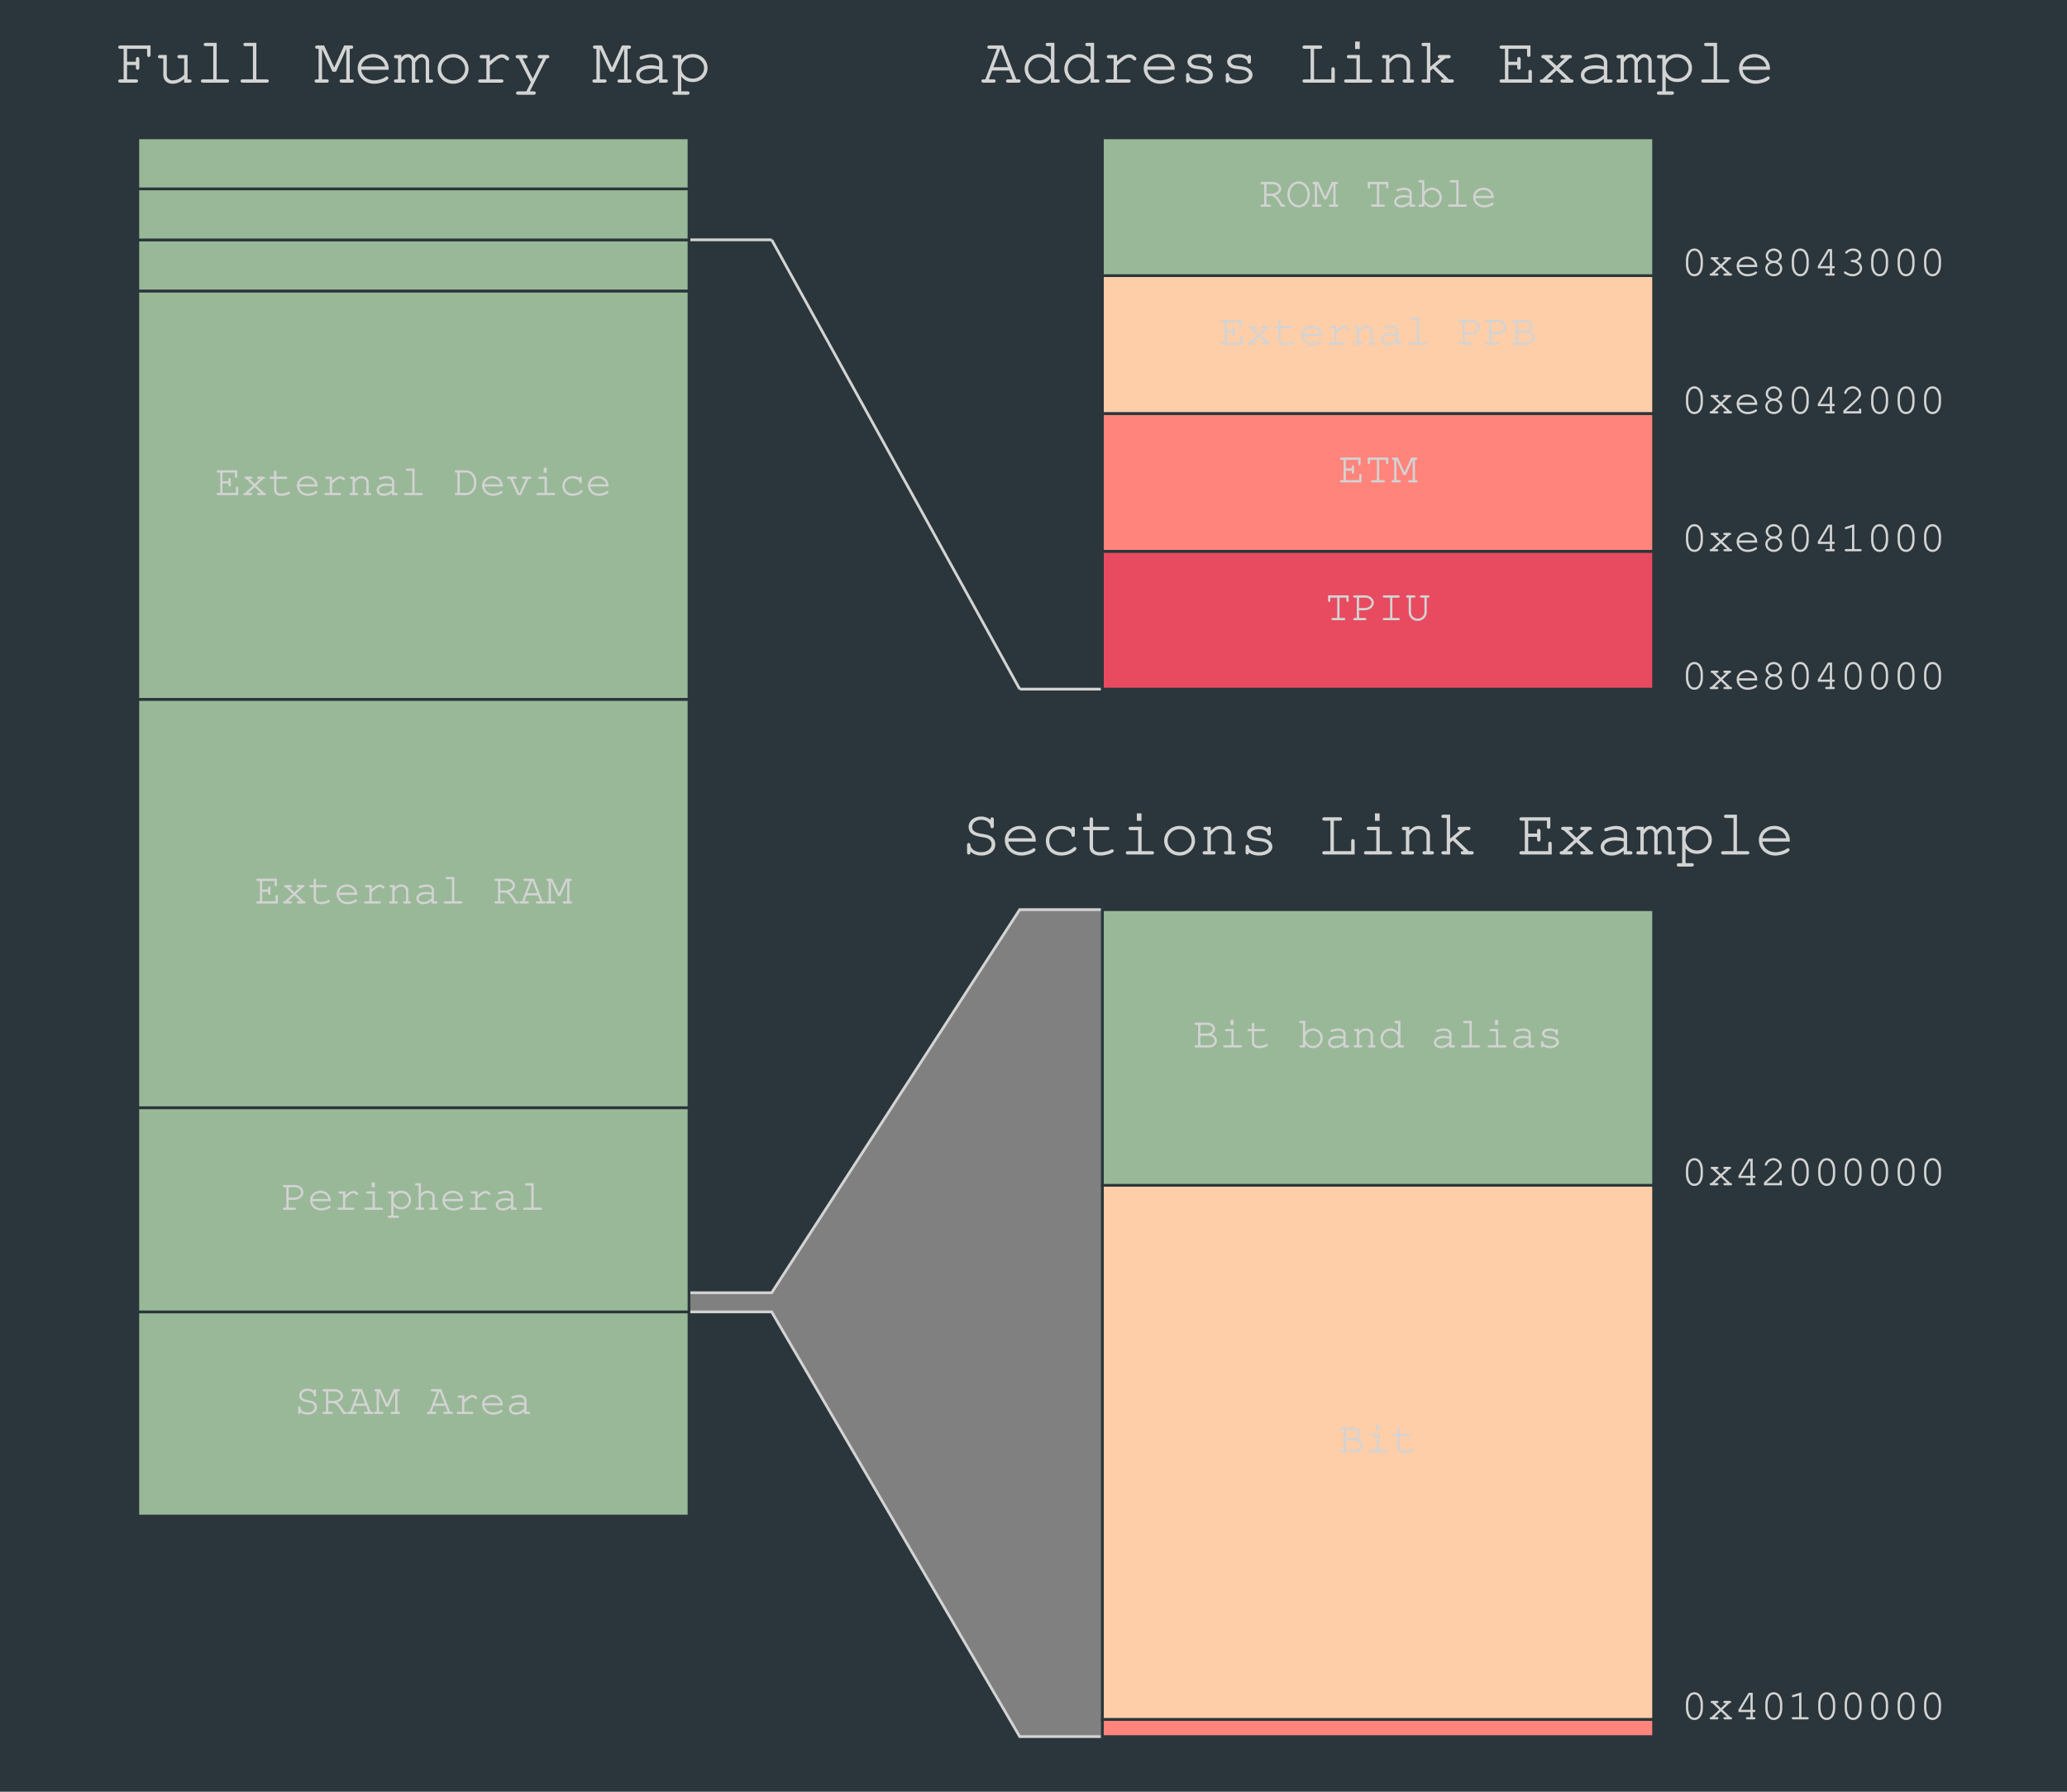
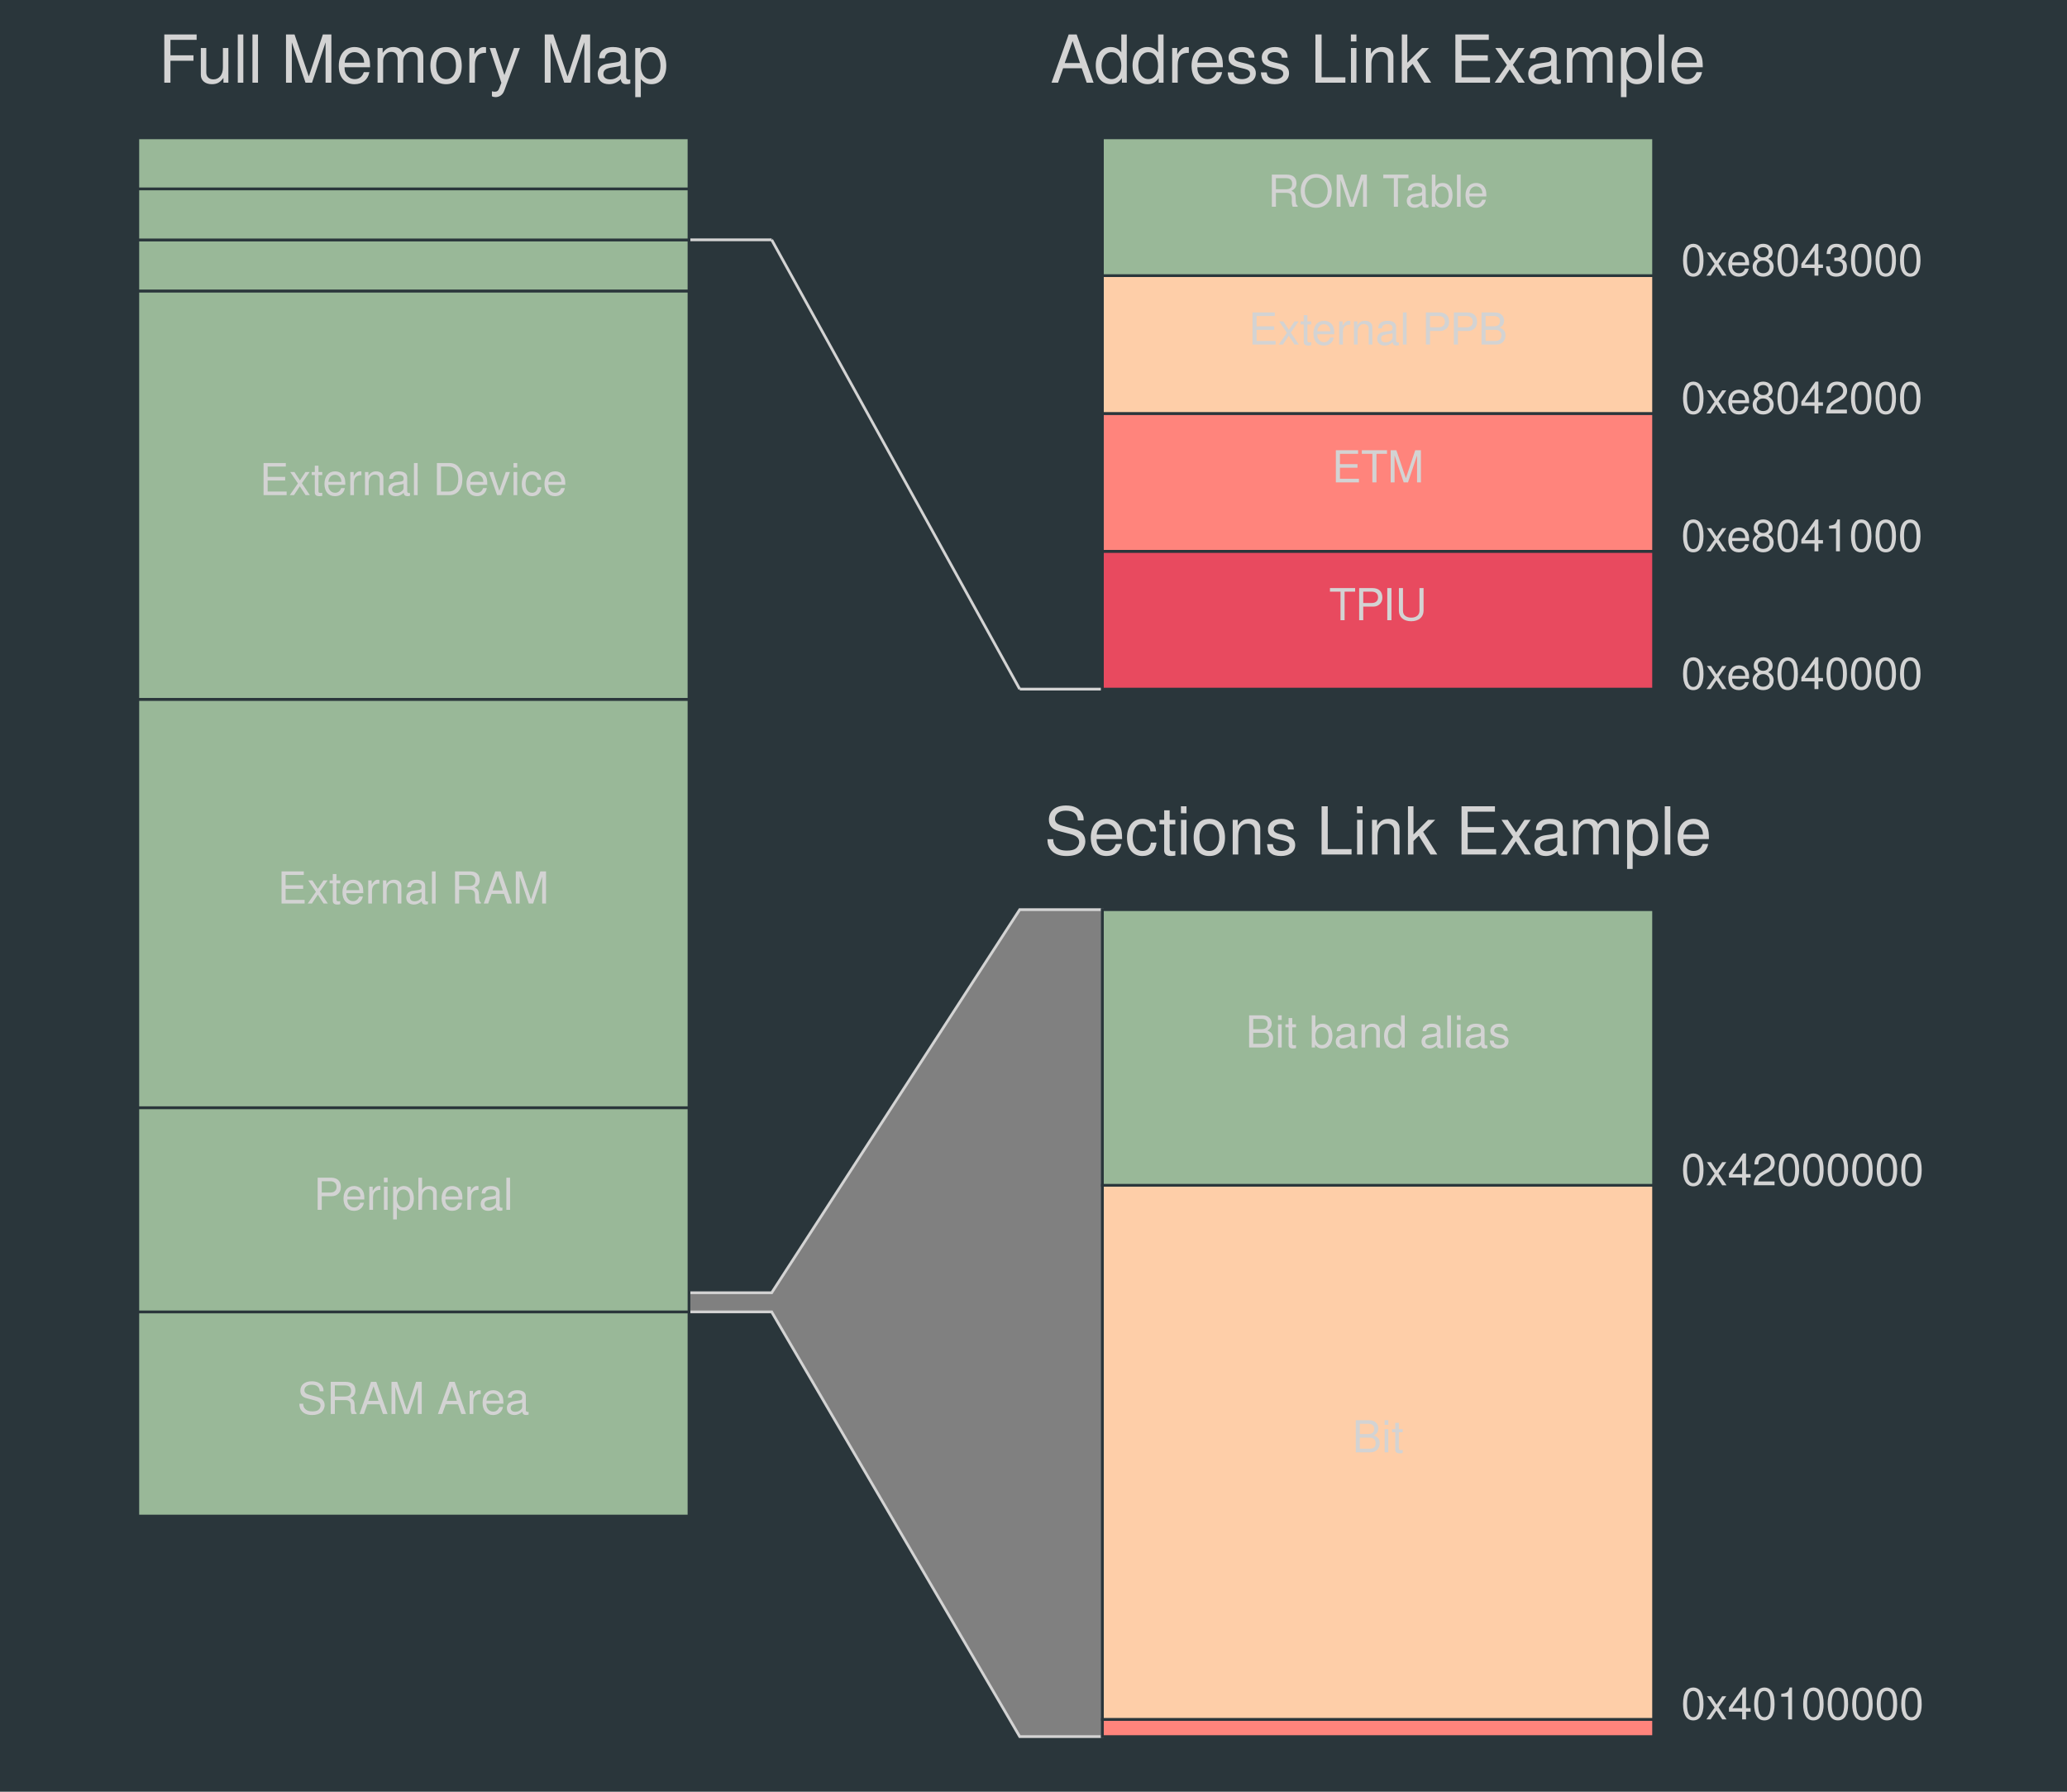
<svg xmlns="http://www.w3.org/2000/svg" baseProfile="full" height="650" version="1.1" width="750">
  <defs />
  <rect fill="#2A363B" height="100%" width="100%" x="0" y="0" />
  <g>
    <g id="hlines" stroke="grey">
      <line stroke="lightgray" stroke-width="1" x1="250" x2="280" y1="87.001" y2="87.001" />
      <line stroke="lightgray" stroke-width="1" x1="280" x2="370" y1="87.001" y2="250.0" />
      <line stroke="lightgray" stroke-width="1" x1="370" x2="400" y1="250.0" y2="250.0" />
    </g>
  </g>
  <g>
    <polyline fill="gray" opacity="1" points="250,475.926 280,475.926 370,630.0 400,630.0 400,330.0 370,330.0 280,468.981 250,468.981" stroke="lightgray" stroke-width="1" />
  </g>
  <g transform="translate(50,50)">
    <rect fill="#2A363B" height="500" stroke="#2A363B" stroke-width="1" width="200" x="0" y="0" />
-     <text alignment-baseline="middle" fill="lightgrey" font-family="Courier" font-size="24px" font-weight="normal" stroke="black" stroke-width="0" text-anchor="middle" x="100.0" y="-20">Full Memory Map</text>
+     <text alignment-baseline="middle" fill="lightgrey" font-family="Helvetica" font-size="24px" font-weight="normal" stroke="black" stroke-width="0" text-anchor="middle" x="100.0" y="-20">Full Memory Map</text>
    <rect fill="#99B898" height="74.074" stroke="#2A363B" stroke-width="1" width="200" x="0" y="425.926" />
-     <text alignment-baseline="middle" fill="lightgrey" font-family="Courier" font-size="16" font-weight="normal" stroke="black" stroke-width="0" text-anchor="middle" x="100.0" y="462.963">SRAM Area</text>
+     <text alignment-baseline="middle" fill="lightgrey" font-family="Helvetica" font-size="16" font-weight="normal" stroke="black" stroke-width="0" text-anchor="middle" x="100.0" y="462.963">SRAM Area</text>
    <rect fill="#99B898" height="74.074" stroke="#2A363B" stroke-width="1" width="200" x="0" y="351.852" />
-     <text alignment-baseline="middle" fill="lightgrey" font-family="Courier" font-size="16" font-weight="normal" stroke="black" stroke-width="0" text-anchor="middle" x="100.0" y="388.889">Peripheral</text>
+     <text alignment-baseline="middle" fill="lightgrey" font-family="Helvetica" font-size="16" font-weight="normal" stroke="black" stroke-width="0" text-anchor="middle" x="100.0" y="388.889">Peripheral</text>
    <rect fill="#99B898" height="148.148" stroke="#2A363B" stroke-width="1" width="200" x="0" y="203.704" />
-     <text alignment-baseline="middle" fill="lightgrey" font-family="Courier" font-size="16" font-weight="normal" stroke="black" stroke-width="0" text-anchor="middle" x="100.0" y="277.778">External RAM</text>
+     <text alignment-baseline="middle" fill="lightgrey" font-family="Helvetica" font-size="16" font-weight="normal" stroke="black" stroke-width="0" text-anchor="middle" x="100.0" y="277.778">External RAM</text>
    <rect fill="#99B898" height="148.148" stroke="#2A363B" stroke-width="1" width="200" x="0" y="55.556" />
-     <text alignment-baseline="middle" fill="lightgrey" font-family="Courier" font-size="16" font-weight="normal" stroke="black" stroke-width="0" text-anchor="middle" x="100.0" y="129.63">External Device</text>
+     <text alignment-baseline="middle" fill="lightgrey" font-family="Helvetica" font-size="16" font-weight="normal" stroke="black" stroke-width="0" text-anchor="middle" x="100.0" y="129.63">External Device</text>
    <rect fill="#99B898" height="18.519" stroke="#2A363B" stroke-width="1" width="200" x="0" y="37.037" />
    <rect fill="#99B898" height="18.519" stroke="#2A363B" stroke-width="1" width="200" x="0" y="18.519" />
    <rect fill="#99B898" height="18.519" stroke="#2A363B" stroke-width="1" width="200" x="0" y="0.0" />
  </g>
  <g transform="translate(400,50)">
    <rect fill="#2A363B" height="200" stroke="#2A363B" stroke-width="1" width="200" x="0" y="0" />
-     <text alignment-baseline="middle" fill="lightgrey" font-family="Courier" font-size="24px" font-weight="normal" stroke="black" stroke-width="0" text-anchor="middle" x="100.0" y="-20">Address Link Example</text>
+     <text alignment-baseline="middle" fill="lightgrey" font-family="Helvetica" font-size="24px" font-weight="normal" stroke="black" stroke-width="0" text-anchor="middle" x="100.0" y="-20">Address Link Example</text>
    <rect fill="#E84A5F" height="50.0" stroke="#2A363B" stroke-width="1" width="200" x="0" y="150.0" />
-     <text alignment-baseline="middle" fill="lightgrey" font-family="Courier" font-size="16" font-weight="normal" stroke="black" stroke-width="0" text-anchor="middle" x="100.0" y="175.0">TPIU</text>
-     <text alignment-baseline="middle" fill="lightgrey" font-family="Courier" font-size="16" font-weight="normal" stroke="black" stroke-width="0" text-anchor="start" x="210" y="200.0">0xe8040000</text>
+     <text alignment-baseline="middle" fill="lightgrey" font-family="Helvetica" font-size="16" font-weight="normal" stroke="black" stroke-width="0" text-anchor="middle" x="100.0" y="175.0">TPIU</text>
+     <text alignment-baseline="middle" fill="lightgrey" font-family="Helvetica" font-size="16" font-weight="normal" stroke="black" stroke-width="0" text-anchor="start" x="210" y="200.0">0xe8040000</text>
    <rect fill="#FF847C" height="50.0" stroke="#2A363B" stroke-width="1" width="200" x="0" y="100.0" />
-     <text alignment-baseline="middle" fill="lightgrey" font-family="Courier" font-size="16" font-weight="normal" stroke="black" stroke-width="0" text-anchor="middle" x="100.0" y="125.0">ETM</text>
-     <text alignment-baseline="middle" fill="lightgrey" font-family="Courier" font-size="16" font-weight="normal" stroke="black" stroke-width="0" text-anchor="start" x="210" y="150.0">0xe8041000</text>
+     <text alignment-baseline="middle" fill="lightgrey" font-family="Helvetica" font-size="16" font-weight="normal" stroke="black" stroke-width="0" text-anchor="middle" x="100.0" y="125.0">ETM</text>
+     <text alignment-baseline="middle" fill="lightgrey" font-family="Helvetica" font-size="16" font-weight="normal" stroke="black" stroke-width="0" text-anchor="start" x="210" y="150.0">0xe8041000</text>
    <rect fill="#FECEA8" height="50.0" stroke="#2A363B" stroke-width="1" width="200" x="0" y="50.0" />
-     <text alignment-baseline="middle" fill="lightgrey" font-family="Courier" font-size="16" font-weight="normal" stroke="black" stroke-width="0" text-anchor="middle" x="100.0" y="75.0">External PPB</text>
-     <text alignment-baseline="middle" fill="lightgrey" font-family="Courier" font-size="16" font-weight="normal" stroke="black" stroke-width="0" text-anchor="start" x="210" y="100.0">0xe8042000</text>
+     <text alignment-baseline="middle" fill="lightgrey" font-family="Helvetica" font-size="16" font-weight="normal" stroke="black" stroke-width="0" text-anchor="middle" x="100.0" y="75.0">External PPB</text>
+     <text alignment-baseline="middle" fill="lightgrey" font-family="Helvetica" font-size="16" font-weight="normal" stroke="black" stroke-width="0" text-anchor="start" x="210" y="100.0">0xe8042000</text>
    <rect fill="#99B898" height="50.0" stroke="#2A363B" stroke-width="1" width="200" x="0" y="0.0" />
-     <text alignment-baseline="middle" fill="lightgrey" font-family="Courier" font-size="16" font-weight="normal" stroke="black" stroke-width="0" text-anchor="middle" x="100.0" y="25.0">ROM Table</text>
-     <text alignment-baseline="middle" fill="lightgrey" font-family="Courier" font-size="16" font-weight="normal" stroke="black" stroke-width="0" text-anchor="start" x="210" y="50.0">0xe8043000</text>
+     <text alignment-baseline="middle" fill="lightgrey" font-family="Helvetica" font-size="16" font-weight="normal" stroke="black" stroke-width="0" text-anchor="middle" x="100.0" y="25.0">ROM Table</text>
+     <text alignment-baseline="middle" fill="lightgrey" font-family="Helvetica" font-size="16" font-weight="normal" stroke="black" stroke-width="0" text-anchor="start" x="210" y="50.0">0xe8043000</text>
  </g>
  <g transform="translate(400,330)">
    <rect fill="#2A363B" height="300" stroke="#2A363B" stroke-width="1" width="200" x="0" y="0" />
-     <text alignment-baseline="middle" fill="lightgrey" font-family="Courier" font-size="24px" font-weight="normal" stroke="black" stroke-width="0" text-anchor="middle" x="100.0" y="-20">Sections Link Example</text>
+     <text alignment-baseline="middle" fill="lightgrey" font-family="Helvetica" font-size="24px" font-weight="normal" stroke="black" stroke-width="0" text-anchor="middle" x="100.0" y="-20">Sections Link Example</text>
    <rect fill="#FF847C" height="6.25" stroke="#2A363B" stroke-width="1" width="200" x="0" y="293.75" />
    <rect fill="#FECEA8" height="193.75" stroke="#2A363B" stroke-width="1" width="200" x="0" y="100.0" />
-     <text alignment-baseline="middle" fill="lightgrey" font-family="Courier" font-size="16" font-weight="normal" stroke="black" stroke-width="0" text-anchor="middle" x="100.0" y="196.875">Bit</text>
-     <text alignment-baseline="middle" fill="lightgrey" font-family="Courier" font-size="16" font-weight="normal" stroke="black" stroke-width="0" text-anchor="start" x="210" y="293.75">0x40100000</text>
+     <text alignment-baseline="middle" fill="lightgrey" font-family="Helvetica" font-size="16" font-weight="normal" stroke="black" stroke-width="0" text-anchor="middle" x="100.0" y="196.875">Bit</text>
+     <text alignment-baseline="middle" fill="lightgrey" font-family="Helvetica" font-size="16" font-weight="normal" stroke="black" stroke-width="0" text-anchor="start" x="210" y="293.75">0x40100000</text>
    <rect fill="#99B898" height="100.0" stroke="#2A363B" stroke-width="1" width="200" x="0" y="0.0" />
-     <text alignment-baseline="middle" fill="lightgrey" font-family="Courier" font-size="16" font-weight="normal" stroke="black" stroke-width="0" text-anchor="middle" x="100.0" y="50.0">Bit band alias</text>
-     <text alignment-baseline="middle" fill="lightgrey" font-family="Courier" font-size="16" font-weight="normal" stroke="black" stroke-width="0" text-anchor="start" x="210" y="100.0">0x42000000</text>
+     <text alignment-baseline="middle" fill="lightgrey" font-family="Helvetica" font-size="16" font-weight="normal" stroke="black" stroke-width="0" text-anchor="middle" x="100.0" y="50.0">Bit band alias</text>
+     <text alignment-baseline="middle" fill="lightgrey" font-family="Helvetica" font-size="16" font-weight="normal" stroke="black" stroke-width="0" text-anchor="start" x="210" y="100.0">0x42000000</text>
  </g>
  <g>
    <g transform="translate(50,50)" />
    <g transform="translate(400,50)" />
    <g transform="translate(400,330)" />
  </g>
  <g>
    <g transform="translate(50,50)">
      <g />
      <g />
      <g />
      <g />
      <g />
      <g />
      <g />
    </g>
    <g transform="translate(400,50)">
      <g />
      <g />
      <g />
      <g />
    </g>
    <g transform="translate(400,330)">
      <g />
      <g />
      <g />
    </g>
  </g>
</svg>
